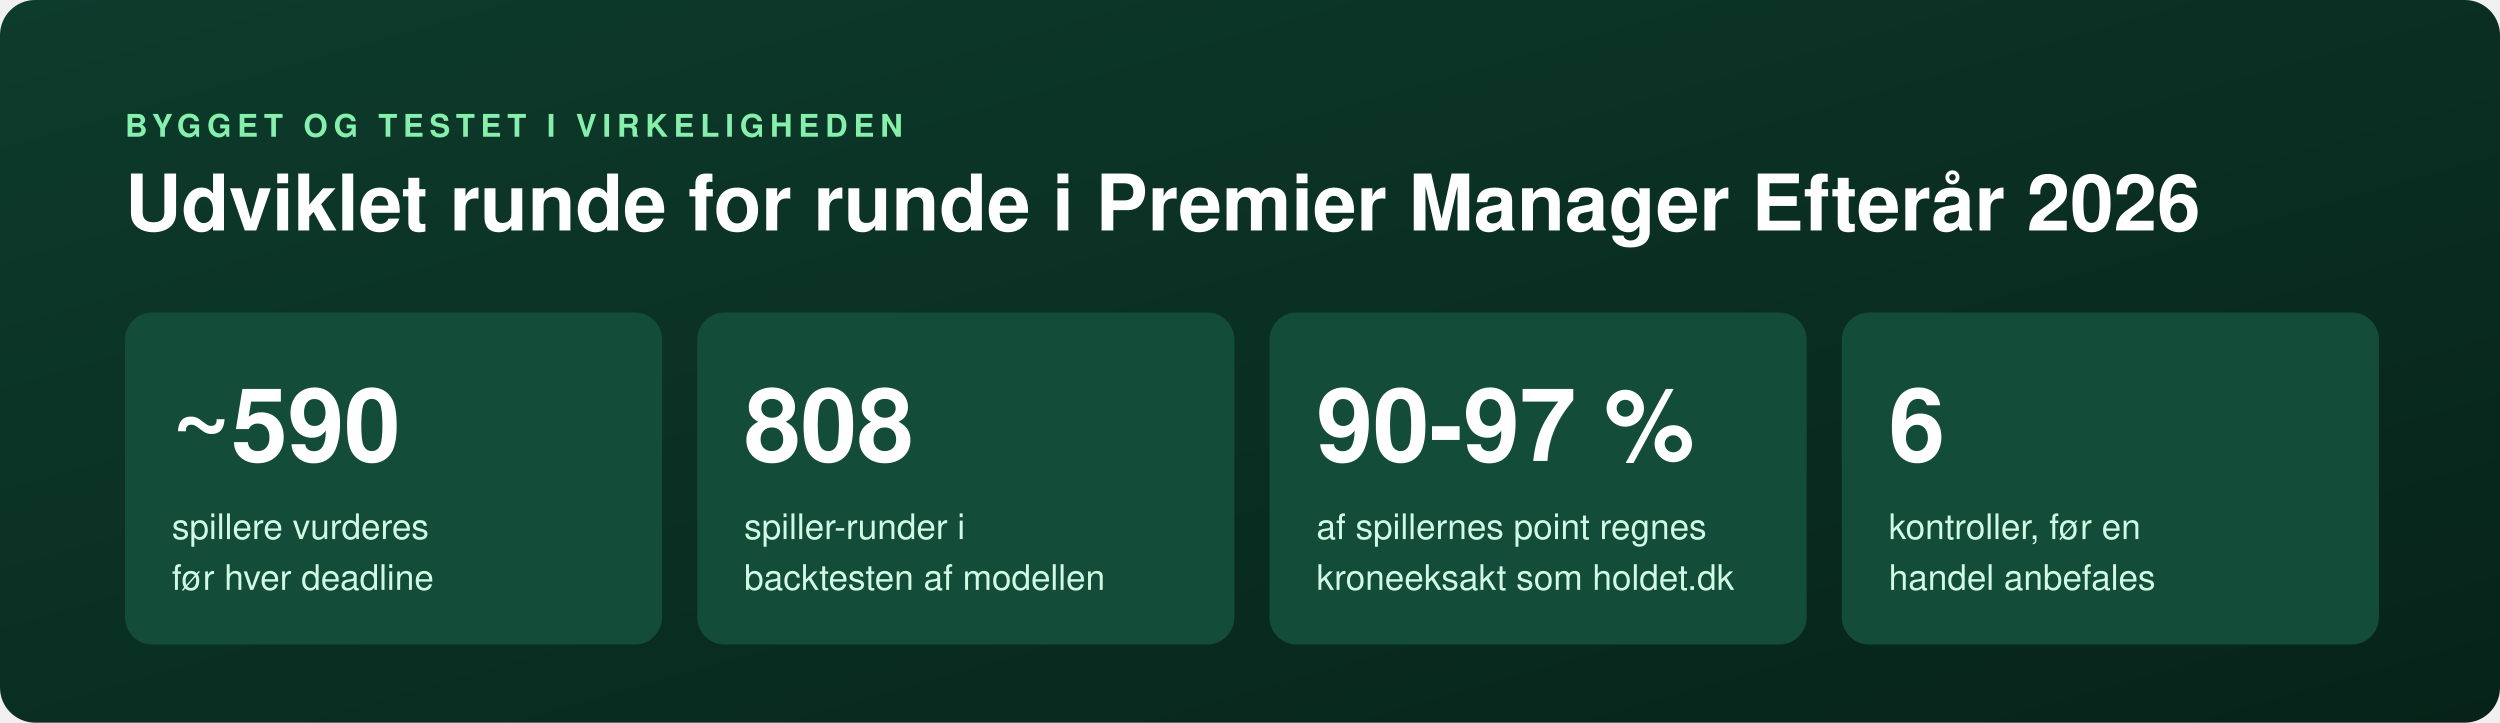
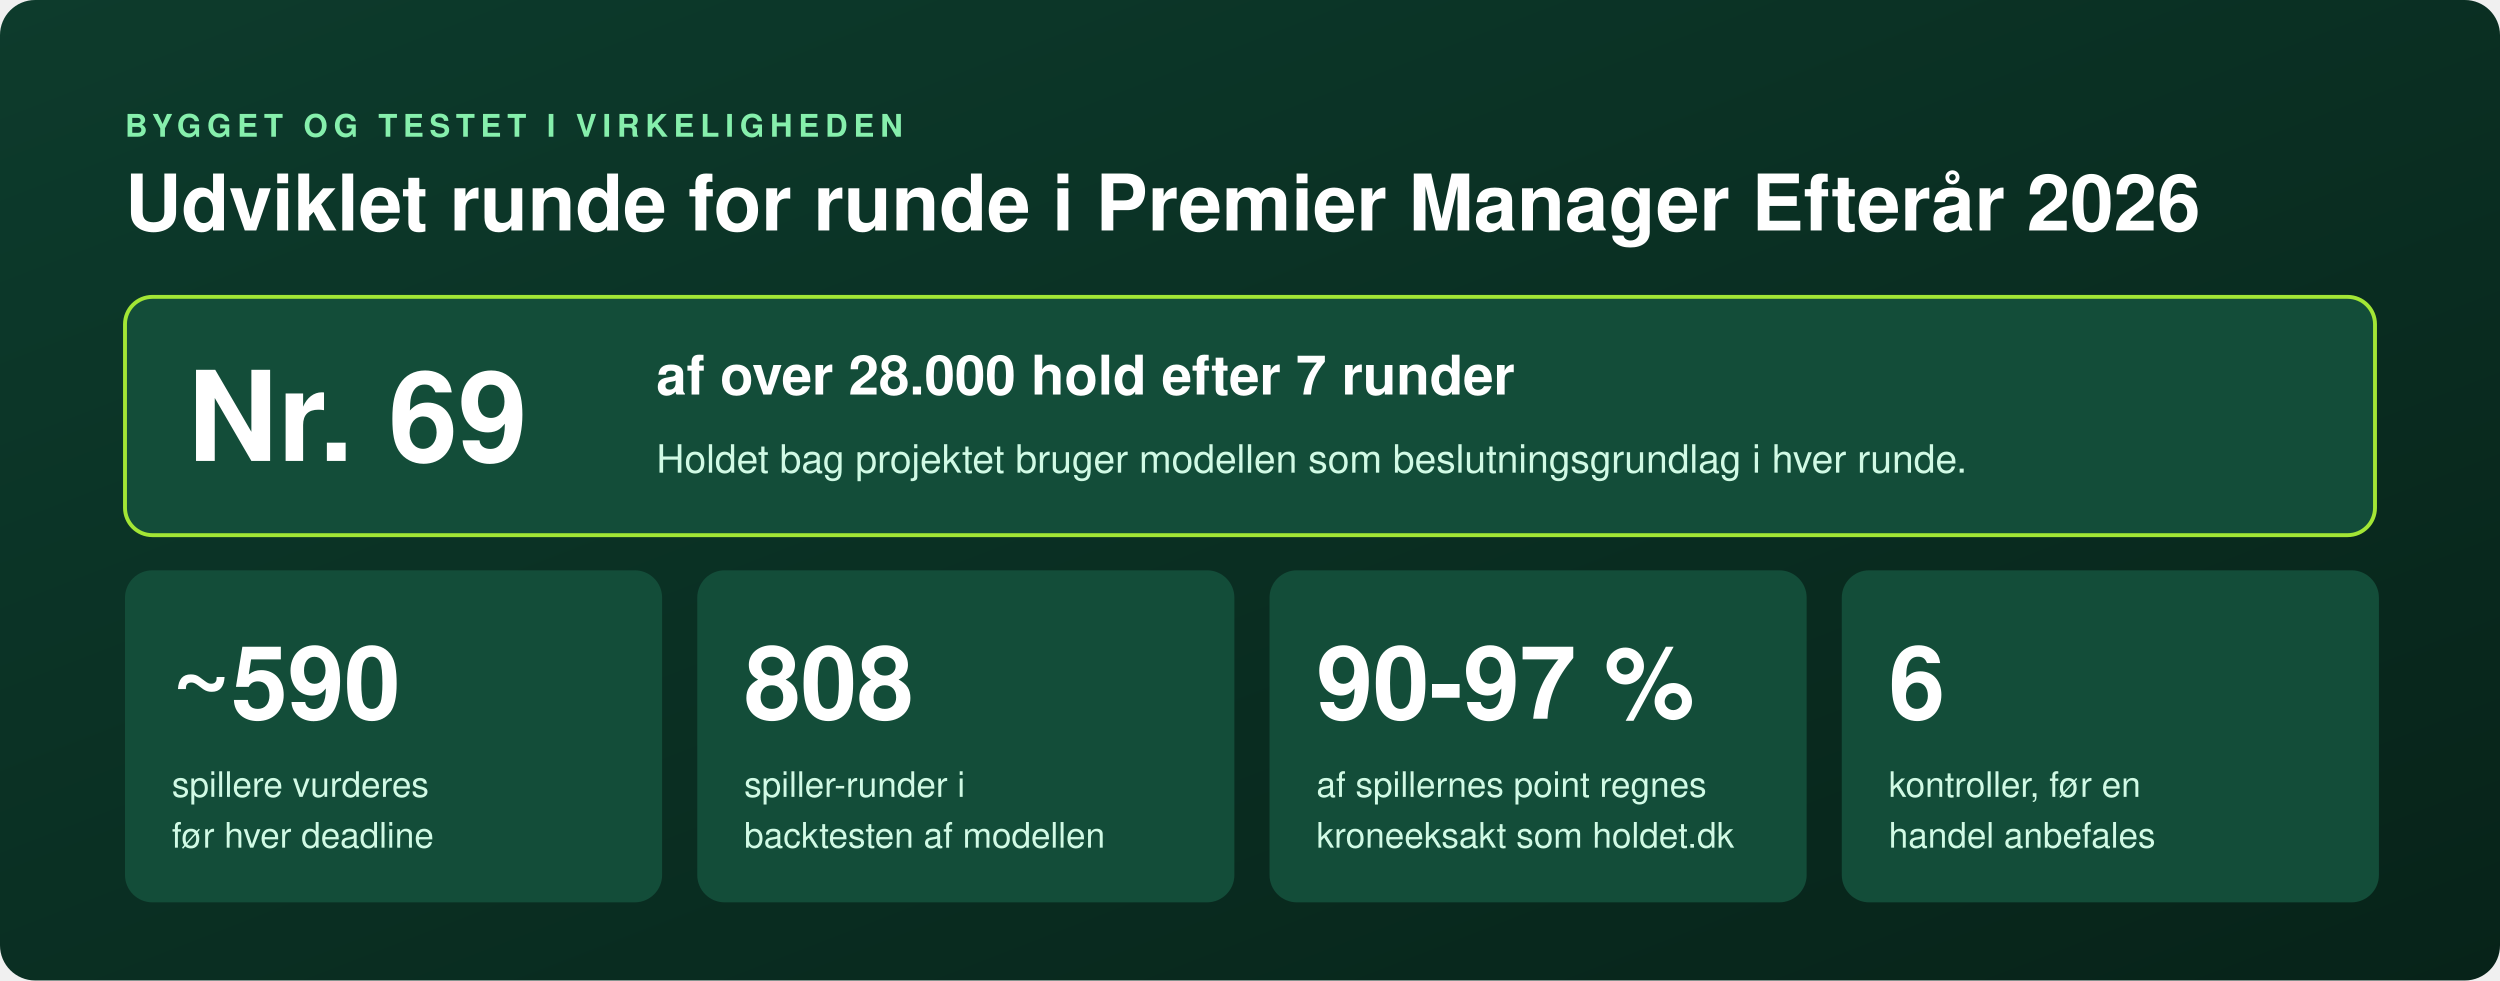
- <svg xmlns="http://www.w3.org/2000/svg" viewBox="0 0 1280 370" width="1280" height="370" role="img" aria-label="Bygget og testet i virkeligheden: cirka 590 spillere vurderes før hver deadline, 808 spiller-runder i backtest, 90-97 procent kroneeksakt pointberegning og seks kontroller pr. handel.">
+ <svg xmlns="http://www.w3.org/2000/svg" viewBox="0 0 1280 502" width="1280" height="502" role="img" aria-label="Bygget og testet i virkeligheden: holdet bag projektet er nr. 69 af over 28.000 hold efter 7 runder. Cirka 590 spillere vurderes før hver deadline, 808 spiller-runder i backtest, 90-97 procent kroneeksakt pointberegning og seks kontroller pr. handel.">
  <defs>
    <linearGradient id="bg" x1="0" y1="0" x2="1" y2="1">
      <stop offset="0" stop-color="#0d3b2c" />
      <stop offset="1" stop-color="#072319" />
    </linearGradient>
    <clipPath id="k">
-       <rect width="1280" height="370" rx="18" />
+       <rect width="1280" height="502" rx="18" />
    </clipPath>
-     <marker id="pil" viewBox="0 0 10 10" refX="8" refY="5" markerWidth="7" markerHeight="7" orient="auto-start-reverse">
-       <path d="M0 0 L10 5 L0 10 z" fill="#8fb8a6" />
-     </marker>
  </defs>
  <g clip-path="url(#k)" font-family="-apple-system, 'Segoe UI', Helvetica, Arial, sans-serif">
-     <rect width="1280" height="370" fill="url(#bg)" />
+     <rect width="1280" height="502" fill="url(#bg)" />
    <text x="64" y="70" font-size="16" fill="#86efac" font-weight="600" text-anchor="start" letter-spacing="3">BYGGET OG TESTET I VIRKELIGHEDEN</text>
    <text x="64" y="118" font-size="40" fill="#ffffff" font-weight="700" text-anchor="start">Udviklet runde for runde i Premier Manager Efterår 2026</text>
-     <rect x="64" y="160" width="275" height="170" rx="14" fill="#134d39" />
-     <text x="88" y="236" font-size="52" fill="#ffffff" font-weight="700" text-anchor="start">~590</text>
-     <text x="88" y="276" font-size="18" fill="#d1fae5" font-weight="400" text-anchor="start">spillere vurderes</text>
-     <text x="88" y="302" font-size="18" fill="#d1fae5" font-weight="400" text-anchor="start">før hver deadline</text>
-     <rect x="357" y="160" width="275" height="170" rx="14" fill="#134d39" />
-     <text x="381" y="236" font-size="52" fill="#ffffff" font-weight="700" text-anchor="start">808</text>
-     <text x="381" y="276" font-size="18" fill="#d1fae5" font-weight="400" text-anchor="start">spiller-runder i</text>
-     <text x="381" y="302" font-size="18" fill="#d1fae5" font-weight="400" text-anchor="start">backtesten af modellen</text>
-     <rect x="650" y="160" width="275" height="170" rx="14" fill="#134d39" />
-     <text x="674" y="236" font-size="52" fill="#ffffff" font-weight="700" text-anchor="start">90-97 %</text>
-     <text x="674" y="276" font-size="18" fill="#d1fae5" font-weight="400" text-anchor="start">af spillernes point regnes</text>
-     <text x="674" y="302" font-size="18" fill="#d1fae5" font-weight="400" text-anchor="start">kroneeksakt som holdet.dk</text>
-     <rect x="943" y="160" width="275" height="170" rx="14" fill="#134d39" />
-     <text x="967" y="236" font-size="52" fill="#ffffff" font-weight="700" text-anchor="start">6</text>
-     <text x="967" y="276" font-size="18" fill="#d1fae5" font-weight="400" text-anchor="start">kontroller, før en</text>
-     <text x="967" y="302" font-size="18" fill="#d1fae5" font-weight="400" text-anchor="start">handel anbefales</text>
+     <rect x="64" y="152" width="1152" height="122" rx="14" fill="#134d39" stroke="#a3e635" stroke-width="2" />
+     <text x="96" y="236" font-size="64" fill="#ffffff" font-weight="700" text-anchor="start">Nr. 69</text>
+     <text x="336" y="202" font-size="28" fill="#ffffff" font-weight="700" text-anchor="start">af over 28.000 hold efter 7 runder</text>
+     <text x="336" y="242" font-size="20" fill="#d1fae5" font-weight="400" text-anchor="start">Holdet bag projektet bruger modellen som beslutningsgrundlag i hver runde.</text>
+     <rect x="64" y="292" width="275" height="170" rx="14" fill="#134d39" />
+     <text x="88" y="368" font-size="52" fill="#ffffff" font-weight="700" text-anchor="start">~590</text>
+     <text x="88" y="408" font-size="18" fill="#d1fae5" font-weight="400" text-anchor="start">spillere vurderes</text>
+     <text x="88" y="434" font-size="18" fill="#d1fae5" font-weight="400" text-anchor="start">før hver deadline</text>
+     <rect x="357" y="292" width="275" height="170" rx="14" fill="#134d39" />
+     <text x="381" y="368" font-size="52" fill="#ffffff" font-weight="700" text-anchor="start">808</text>
+     <text x="381" y="408" font-size="18" fill="#d1fae5" font-weight="400" text-anchor="start">spiller-runder i</text>
+     <text x="381" y="434" font-size="18" fill="#d1fae5" font-weight="400" text-anchor="start">backtesten af modellen</text>
+     <rect x="650" y="292" width="275" height="170" rx="14" fill="#134d39" />
+     <text x="674" y="368" font-size="52" fill="#ffffff" font-weight="700" text-anchor="start">90-97 %</text>
+     <text x="674" y="408" font-size="18" fill="#d1fae5" font-weight="400" text-anchor="start">af spillernes point regnes</text>
+     <text x="674" y="434" font-size="18" fill="#d1fae5" font-weight="400" text-anchor="start">kroneeksakt som holdet.dk</text>
+     <rect x="943" y="292" width="275" height="170" rx="14" fill="#134d39" />
+     <text x="967" y="368" font-size="52" fill="#ffffff" font-weight="700" text-anchor="start">6</text>
+     <text x="967" y="408" font-size="18" fill="#d1fae5" font-weight="400" text-anchor="start">kontroller, før en</text>
+     <text x="967" y="434" font-size="18" fill="#d1fae5" font-weight="400" text-anchor="start">handel anbefales</text>
  </g>
</svg>
